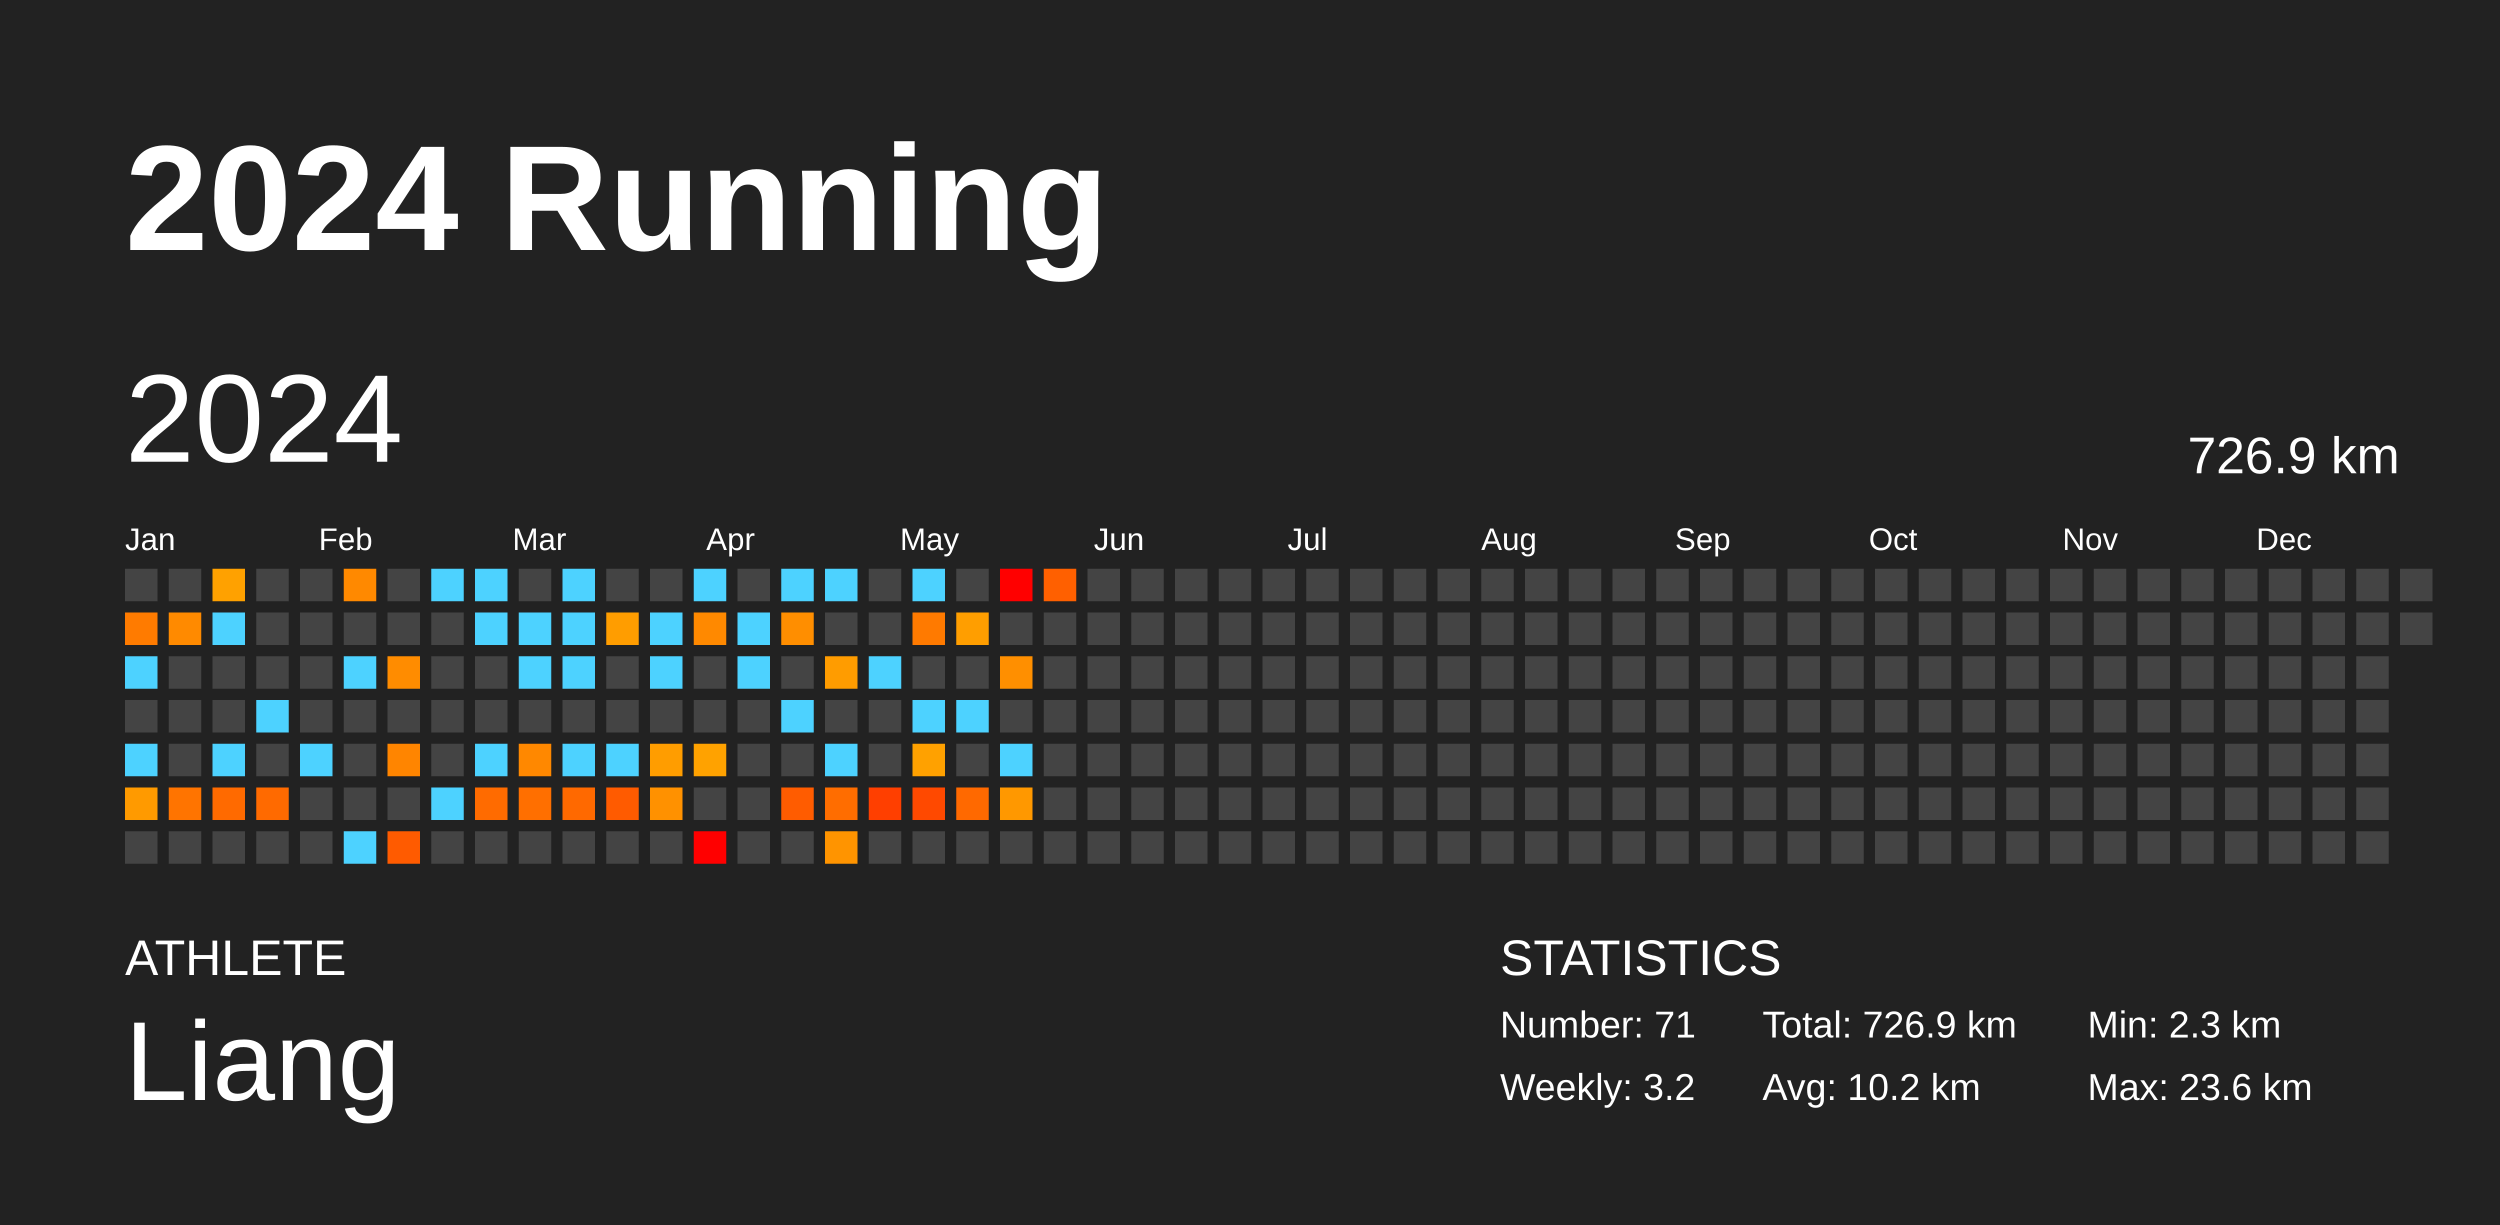
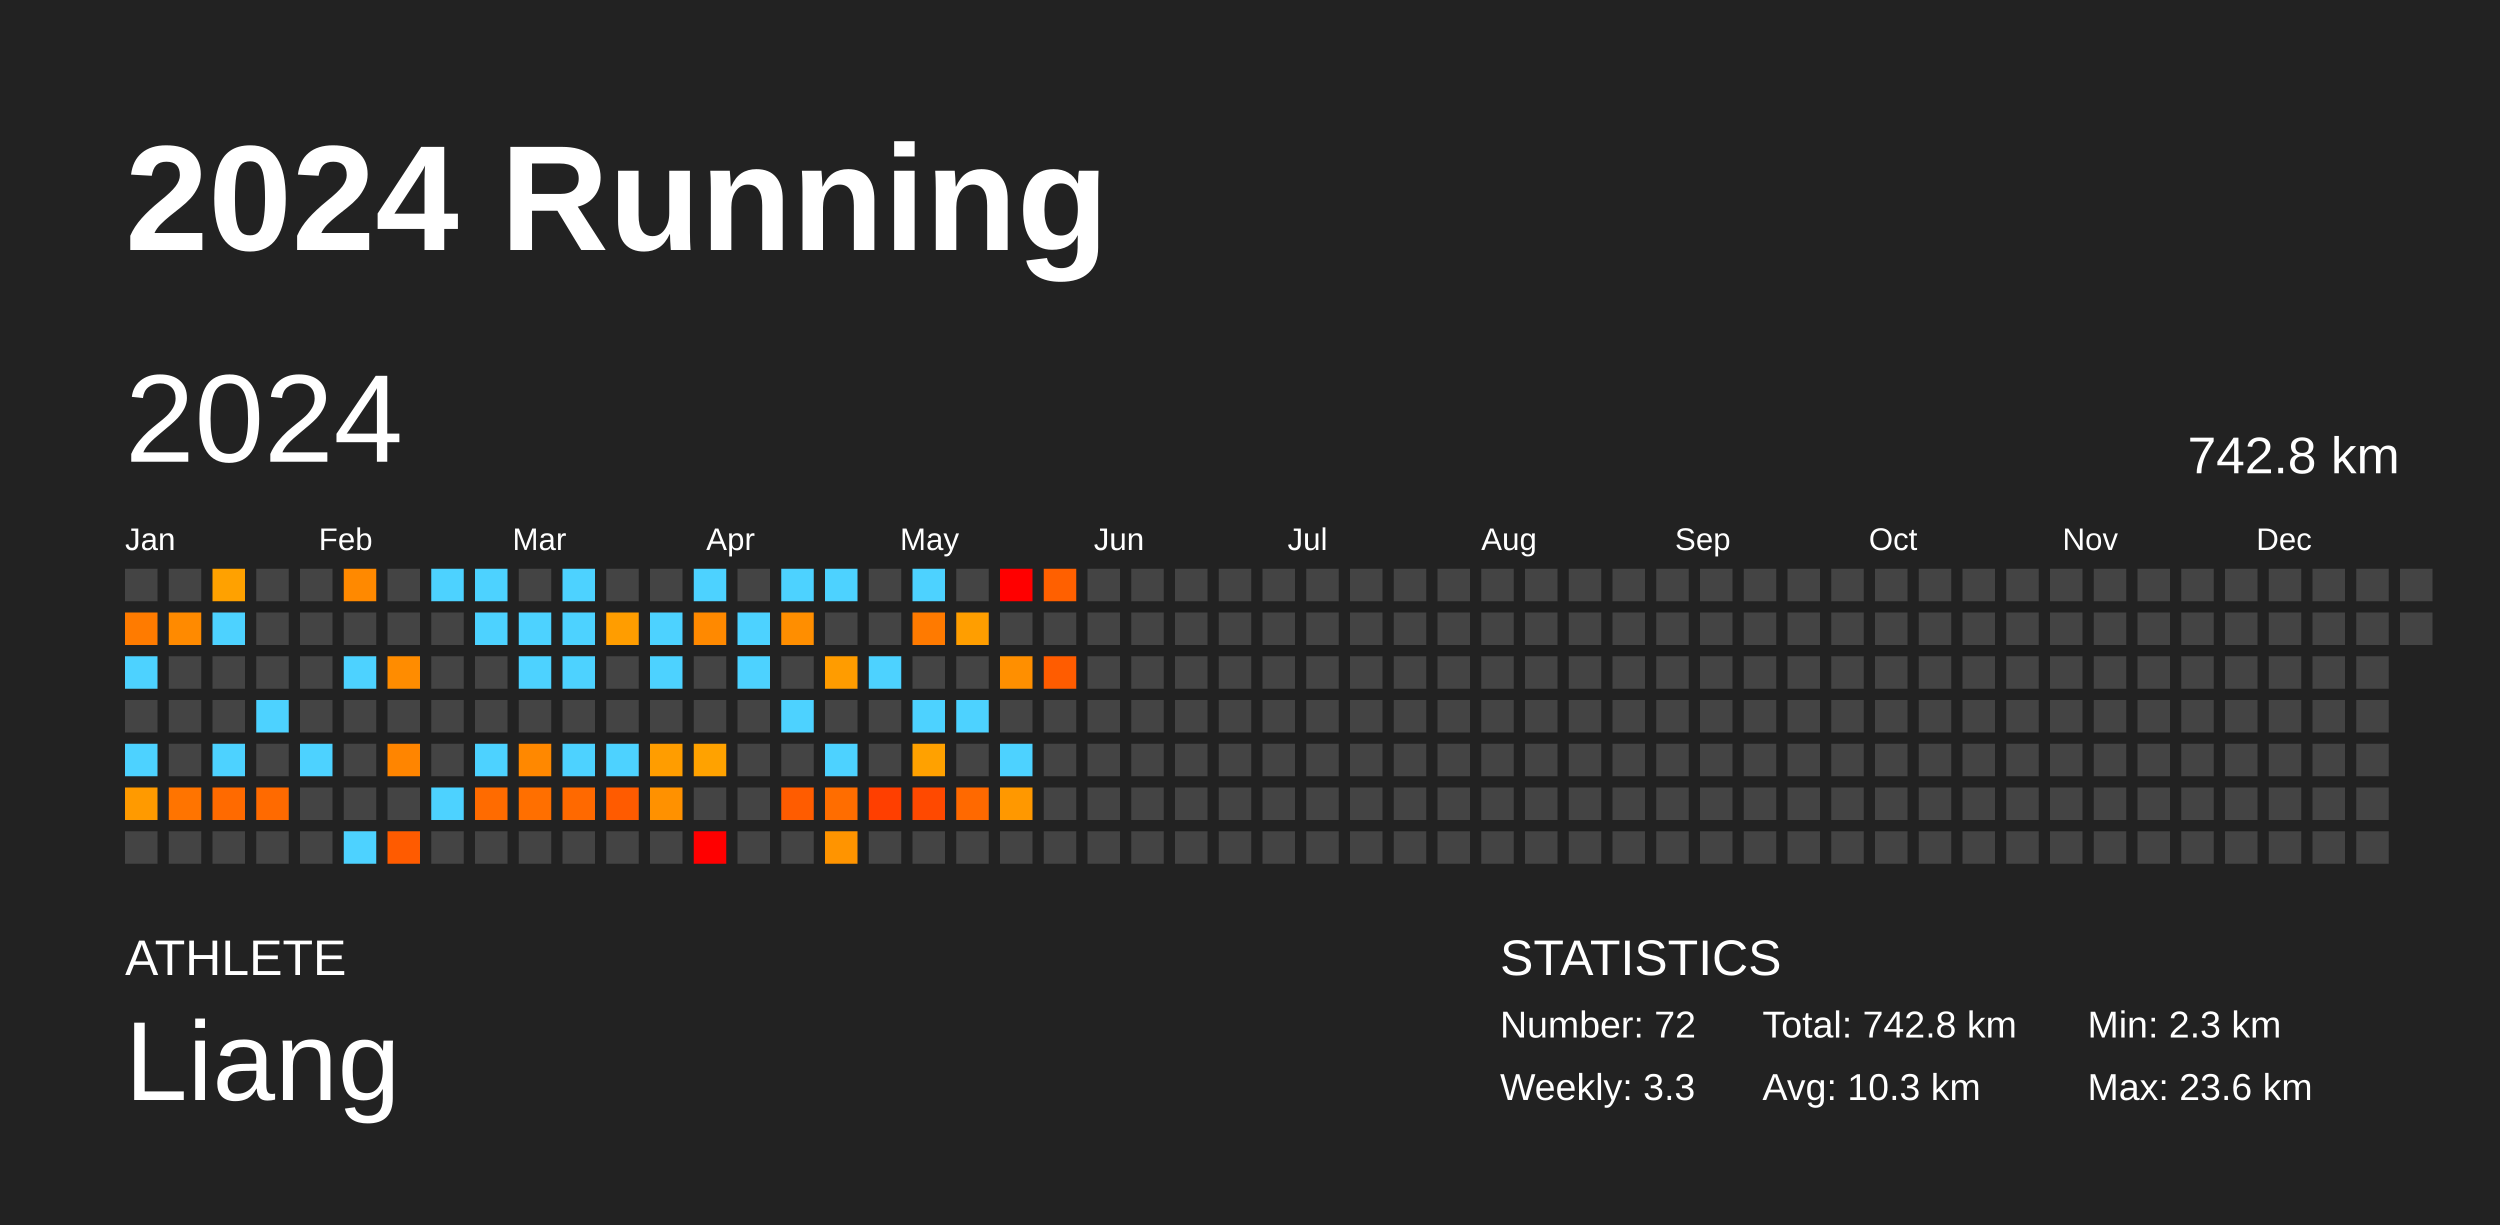
<svg xmlns="http://www.w3.org/2000/svg" baseProfile="full" height="98mm" version="1.1" viewBox="0,0,200,98" width="200mm">
  <defs />
  <rect fill="#222222" height="98" width="200" x="0" y="0" />
  <text fill="#FFFFFF" style="font-size:12px; font-family:Arial; font-weight:bold;" x="10" y="20">2024 Running</text>
  <text fill="#FFFFFF" style="font-size:4px; font-family:Arial" x="10" y="78">ATHLETE</text>
  <text fill="#FFFFFF" style="font-size:9px; font-family:Arial" x="10" y="88">Liang</text>
  <text fill="#FFFFFF" style="font-size:4px; font-family:Arial" x="120" y="78">STATISTICS</text>
-   <text fill="#FFFFFF" style="font-size:3px; font-family:Arial" x="120" y="83">Number: 71</text>
-   <text fill="#FFFFFF" style="font-size:3px; font-family:Arial" x="120" y="88">Weekly: 3.2</text>
-   <text fill="#FFFFFF" style="font-size:3px; font-family:Arial" x="141" y="83">Total: 726.9 km</text>
-   <text fill="#FFFFFF" style="font-size:3px; font-family:Arial" x="141" y="88">Avg: 10.2 km</text>
+   <text fill="#FFFFFF" style="font-size:3px; font-family:Arial" x="120" y="83">Number: 72</text>
+   <text fill="#FFFFFF" style="font-size:3px; font-family:Arial" x="120" y="88">Weekly: 3.3</text>
+   <text fill="#FFFFFF" style="font-size:3px; font-family:Arial" x="141" y="83">Total: 742.8 km</text>
+   <text fill="#FFFFFF" style="font-size:3px; font-family:Arial" x="141" y="88">Avg: 10.3 km</text>
  <text fill="#FFFFFF" style="font-size:3px; font-family:Arial" x="167" y="83">Min: 2.3 km</text>
  <text fill="#FFFFFF" style="font-size:3px; font-family:Arial" x="167" y="88">Max: 23.6 km</text>
  <text dominant-baseline="hanging" fill="#FFFFFF" style="font-size:10.0px; font-family:Arial;" x="10" y="30">2024</text>
-   <text dominant-baseline="hanging" fill="#FFFFFF" style="font-size:4.125px; font-family:Arial;" x="175" y="35">726.9 km</text>
+   <text dominant-baseline="hanging" fill="#FFFFFF" style="font-size:4.125px; font-family:Arial;" x="175" y="35">742.8 km</text>
  <text fill="#FFFFFF" style="font-size:2.5px; font-family:Arial" x="10.0" y="44">Jan</text>
  <text fill="#FFFFFF" style="font-size:2.5px; font-family:Arial" x="25.5" y="44">Feb</text>
  <text fill="#FFFFFF" style="font-size:2.5px; font-family:Arial" x="41.0" y="44">Mar</text>
  <text fill="#FFFFFF" style="font-size:2.5px; font-family:Arial" x="56.5" y="44">Apr</text>
  <text fill="#FFFFFF" style="font-size:2.5px; font-family:Arial" x="72.0" y="44">May</text>
  <text fill="#FFFFFF" style="font-size:2.5px; font-family:Arial" x="87.5" y="44">Jun</text>
  <text fill="#FFFFFF" style="font-size:2.5px; font-family:Arial" x="103.0" y="44">Jul</text>
  <text fill="#FFFFFF" style="font-size:2.5px; font-family:Arial" x="118.5" y="44">Aug</text>
  <text fill="#FFFFFF" style="font-size:2.5px; font-family:Arial" x="134.0" y="44">Sep</text>
  <text fill="#FFFFFF" style="font-size:2.5px; font-family:Arial" x="149.5" y="44">Oct</text>
  <text fill="#FFFFFF" style="font-size:2.5px; font-family:Arial" x="165.0" y="44">Nov</text>
  <text fill="#FFFFFF" style="font-size:2.5px; font-family:Arial" x="180.5" y="44">Dec</text>
  <rect fill="#444444" height="2.6" width="2.6" x="10.0" y="45.5" />
  <rect fill="#ff7b00" height="2.6" width="2.6" x="10.0" y="49.0" />
  <rect fill="#4dd2ff" height="2.6" width="2.6" x="10.0" y="52.5" />
  <rect fill="#444444" height="2.6" width="2.6" x="10.0" y="56.0" />
  <rect fill="#4dd2ff" height="2.6" width="2.6" x="10.0" y="59.5" />
  <rect fill="#ff9a00" height="2.6" width="2.6" x="10.0" y="63.0" />
  <rect fill="#444444" height="2.6" width="2.6" x="10.0" y="66.5" />
  <rect fill="#444444" height="2.6" width="2.6" x="13.5" y="45.5" />
  <rect fill="#ff8a00" height="2.6" width="2.6" x="13.5" y="49.0" />
  <rect fill="#444444" height="2.6" width="2.6" x="13.5" y="52.5" />
  <rect fill="#444444" height="2.6" width="2.6" x="13.5" y="56.0" />
  <rect fill="#444444" height="2.6" width="2.6" x="13.5" y="59.5" />
  <rect fill="#ff7400" height="2.6" width="2.6" x="13.5" y="63.0" />
  <rect fill="#444444" height="2.6" width="2.6" x="13.5" y="66.5" />
  <rect fill="#ffa100" height="2.6" width="2.6" x="17.0" y="45.5" />
  <rect fill="#4dd2ff" height="2.6" width="2.6" x="17.0" y="49.0" />
  <rect fill="#444444" height="2.6" width="2.6" x="17.0" y="52.5" />
  <rect fill="#444444" height="2.6" width="2.6" x="17.0" y="56.0" />
  <rect fill="#4dd2ff" height="2.6" width="2.6" x="17.0" y="59.5" />
  <rect fill="#ff6a00" height="2.6" width="2.6" x="17.0" y="63.0" />
  <rect fill="#444444" height="2.6" width="2.6" x="17.0" y="66.5" />
  <rect fill="#444444" height="2.6" width="2.6" x="20.5" y="45.5" />
  <rect fill="#444444" height="2.6" width="2.6" x="20.5" y="49.0" />
  <rect fill="#444444" height="2.6" width="2.6" x="20.5" y="52.5" />
  <rect fill="#4dd2ff" height="2.6" width="2.6" x="20.5" y="56.0" />
  <rect fill="#444444" height="2.6" width="2.6" x="20.5" y="59.5" />
  <rect fill="#ff6a00" height="2.6" width="2.6" x="20.5" y="63.0" />
  <rect fill="#444444" height="2.6" width="2.6" x="20.5" y="66.5" />
  <rect fill="#444444" height="2.6" width="2.6" x="24.0" y="45.5" />
  <rect fill="#444444" height="2.6" width="2.6" x="24.0" y="49.0" />
  <rect fill="#444444" height="2.6" width="2.6" x="24.0" y="52.5" />
  <rect fill="#444444" height="2.6" width="2.6" x="24.0" y="56.0" />
  <rect fill="#4dd2ff" height="2.6" width="2.6" x="24.0" y="59.5" />
  <rect fill="#444444" height="2.6" width="2.6" x="24.0" y="63.0" />
  <rect fill="#444444" height="2.6" width="2.6" x="24.0" y="66.5" />
  <rect fill="#ff8900" height="2.6" width="2.6" x="27.5" y="45.5" />
  <rect fill="#444444" height="2.6" width="2.6" x="27.5" y="49.0" />
  <rect fill="#4dd2ff" height="2.6" width="2.6" x="27.5" y="52.5" />
  <rect fill="#444444" height="2.6" width="2.6" x="27.5" y="56.0" />
  <rect fill="#444444" height="2.6" width="2.6" x="27.5" y="59.5" />
  <rect fill="#444444" height="2.6" width="2.6" x="27.5" y="63.0" />
  <rect fill="#4dd2ff" height="2.6" width="2.6" x="27.5" y="66.5" />
  <rect fill="#444444" height="2.6" width="2.6" x="31.0" y="45.5" />
  <rect fill="#444444" height="2.6" width="2.6" x="31.0" y="49.0" />
  <rect fill="#ff8c00" height="2.6" width="2.6" x="31.0" y="52.5" />
  <rect fill="#444444" height="2.6" width="2.6" x="31.0" y="56.0" />
  <rect fill="#ff8500" height="2.6" width="2.6" x="31.0" y="59.5" />
  <rect fill="#444444" height="2.6" width="2.6" x="31.0" y="63.0" />
  <rect fill="#ff5b00" height="2.6" width="2.6" x="31.0" y="66.5" />
  <rect fill="#4dd2ff" height="2.6" width="2.6" x="34.5" y="45.5" />
  <rect fill="#444444" height="2.6" width="2.6" x="34.5" y="49.0" />
  <rect fill="#444444" height="2.6" width="2.6" x="34.5" y="52.5" />
  <rect fill="#444444" height="2.6" width="2.6" x="34.5" y="56.0" />
  <rect fill="#444444" height="2.6" width="2.6" x="34.5" y="59.5" />
  <rect fill="#4dd2ff" height="2.6" width="2.6" x="34.5" y="63.0" />
  <rect fill="#444444" height="2.6" width="2.6" x="34.5" y="66.5" />
  <rect fill="#4dd2ff" height="2.6" width="2.6" x="38.0" y="45.5" />
  <rect fill="#4dd2ff" height="2.6" width="2.6" x="38.0" y="49.0" />
  <rect fill="#444444" height="2.6" width="2.6" x="38.0" y="52.5" />
  <rect fill="#444444" height="2.6" width="2.6" x="38.0" y="56.0" />
  <rect fill="#4dd2ff" height="2.6" width="2.6" x="38.0" y="59.5" />
  <rect fill="#ff6b00" height="2.6" width="2.6" x="38.0" y="63.0" />
  <rect fill="#444444" height="2.6" width="2.6" x="38.0" y="66.5" />
  <rect fill="#444444" height="2.6" width="2.6" x="41.5" y="45.5" />
  <rect fill="#4dd2ff" height="2.6" width="2.6" x="41.5" y="49.0" />
  <rect fill="#4dd2ff" height="2.6" width="2.6" x="41.5" y="52.5" />
  <rect fill="#444444" height="2.6" width="2.6" x="41.5" y="56.0" />
  <rect fill="#ff8800" height="2.6" width="2.6" x="41.5" y="59.5" />
  <rect fill="#ff6f00" height="2.6" width="2.6" x="41.5" y="63.0" />
  <rect fill="#444444" height="2.6" width="2.6" x="41.5" y="66.5" />
  <rect fill="#4dd2ff" height="2.6" width="2.6" x="45.0" y="45.5" />
  <rect fill="#4dd2ff" height="2.6" width="2.6" x="45.0" y="49.0" />
  <rect fill="#4dd2ff" height="2.6" width="2.6" x="45.0" y="52.5" />
  <rect fill="#444444" height="2.6" width="2.6" x="45.0" y="56.0" />
  <rect fill="#4dd2ff" height="2.6" width="2.6" x="45.0" y="59.5" />
  <rect fill="#ff6900" height="2.6" width="2.6" x="45.0" y="63.0" />
  <rect fill="#444444" height="2.6" width="2.6" x="45.0" y="66.5" />
  <rect fill="#444444" height="2.6" width="2.6" x="48.5" y="45.5" />
  <rect fill="#ff9d00" height="2.6" width="2.6" x="48.5" y="49.0" />
  <rect fill="#444444" height="2.6" width="2.6" x="48.5" y="52.5" />
  <rect fill="#444444" height="2.6" width="2.6" x="48.5" y="56.0" />
  <rect fill="#4dd2ff" height="2.6" width="2.6" x="48.5" y="59.5" />
  <rect fill="#ff5b00" height="2.6" width="2.6" x="48.5" y="63.0" />
  <rect fill="#444444" height="2.6" width="2.6" x="48.5" y="66.5" />
  <rect fill="#444444" height="2.6" width="2.6" x="52.0" y="45.5" />
  <rect fill="#4dd2ff" height="2.6" width="2.6" x="52.0" y="49.0" />
  <rect fill="#4dd2ff" height="2.6" width="2.6" x="52.0" y="52.5" />
  <rect fill="#444444" height="2.6" width="2.6" x="52.0" y="56.0" />
  <rect fill="#ff9d00" height="2.6" width="2.6" x="52.0" y="59.5" />
  <rect fill="#ff9100" height="2.6" width="2.6" x="52.0" y="63.0" />
  <rect fill="#444444" height="2.6" width="2.6" x="52.0" y="66.5" />
  <rect fill="#4dd2ff" height="2.6" width="2.6" x="55.5" y="45.5" />
  <rect fill="#ff8900" height="2.6" width="2.6" x="55.5" y="49.0" />
  <rect fill="#444444" height="2.6" width="2.6" x="55.5" y="52.5" />
  <rect fill="#444444" height="2.6" width="2.6" x="55.5" y="56.0" />
  <rect fill="#ffa200" height="2.6" width="2.6" x="55.5" y="59.5" />
  <rect fill="#444444" height="2.6" width="2.6" x="55.5" y="63.0" />
  <rect fill="red" height="2.6" width="2.6" x="55.5" y="66.5" />
  <rect fill="#444444" height="2.6" width="2.6" x="59.0" y="45.5" />
  <rect fill="#4dd2ff" height="2.6" width="2.6" x="59.0" y="49.0" />
  <rect fill="#4dd2ff" height="2.6" width="2.6" x="59.0" y="52.5" />
  <rect fill="#444444" height="2.6" width="2.6" x="59.0" y="56.0" />
  <rect fill="#444444" height="2.6" width="2.6" x="59.0" y="59.5" />
  <rect fill="#444444" height="2.6" width="2.6" x="59.0" y="63.0" />
  <rect fill="#444444" height="2.6" width="2.6" x="59.0" y="66.5" />
  <rect fill="#4dd2ff" height="2.6" width="2.6" x="62.5" y="45.5" />
  <rect fill="#ff8e00" height="2.6" width="2.6" x="62.5" y="49.0" />
  <rect fill="#444444" height="2.6" width="2.6" x="62.5" y="52.5" />
  <rect fill="#4dd2ff" height="2.6" width="2.6" x="62.5" y="56.0" />
  <rect fill="#444444" height="2.6" width="2.6" x="62.5" y="59.5" />
  <rect fill="#ff5c00" height="2.6" width="2.6" x="62.5" y="63.0" />
  <rect fill="#444444" height="2.6" width="2.6" x="62.5" y="66.5" />
  <rect fill="#4dd2ff" height="2.6" width="2.6" x="66.0" y="45.5" />
  <rect fill="#444444" height="2.6" width="2.6" x="66.0" y="49.0" />
  <rect fill="#ff9c00" height="2.6" width="2.6" x="66.0" y="52.5" />
  <rect fill="#444444" height="2.6" width="2.6" x="66.0" y="56.0" />
  <rect fill="#4dd2ff" height="2.6" width="2.6" x="66.0" y="59.5" />
  <rect fill="#ff6d00" height="2.6" width="2.6" x="66.0" y="63.0" />
  <rect fill="#ff9400" height="2.6" width="2.6" x="66.0" y="66.5" />
  <rect fill="#444444" height="2.6" width="2.6" x="69.5" y="45.5" />
  <rect fill="#444444" height="2.6" width="2.6" x="69.5" y="49.0" />
  <rect fill="#4dd2ff" height="2.6" width="2.6" x="69.5" y="52.5" />
  <rect fill="#444444" height="2.6" width="2.6" x="69.5" y="56.0" />
  <rect fill="#444444" height="2.6" width="2.6" x="69.5" y="59.5" />
  <rect fill="#ff3f00" height="2.6" width="2.6" x="69.5" y="63.0" />
  <rect fill="#444444" height="2.6" width="2.6" x="69.5" y="66.5" />
  <rect fill="#4dd2ff" height="2.6" width="2.6" x="73.0" y="45.5" />
  <rect fill="#ff7a00" height="2.6" width="2.6" x="73.0" y="49.0" />
  <rect fill="#444444" height="2.6" width="2.6" x="73.0" y="52.5" />
  <rect fill="#4dd2ff" height="2.6" width="2.6" x="73.0" y="56.0" />
  <rect fill="#ffa100" height="2.6" width="2.6" x="73.0" y="59.5" />
  <rect fill="#ff4900" height="2.6" width="2.6" x="73.0" y="63.0" />
  <rect fill="#444444" height="2.6" width="2.6" x="73.0" y="66.5" />
  <rect fill="#444444" height="2.6" width="2.6" x="76.5" y="45.5" />
  <rect fill="#ff9e00" height="2.6" width="2.6" x="76.5" y="49.0" />
  <rect fill="#444444" height="2.6" width="2.6" x="76.5" y="52.5" />
  <rect fill="#4dd2ff" height="2.6" width="2.6" x="76.5" y="56.0" />
  <rect fill="#444444" height="2.6" width="2.6" x="76.5" y="59.5" />
  <rect fill="#ff6900" height="2.6" width="2.6" x="76.5" y="63.0" />
  <rect fill="#444444" height="2.6" width="2.6" x="76.5" y="66.5" />
  <rect fill="red" height="2.6" width="2.6" x="80.0" y="45.5" />
  <rect fill="#444444" height="2.6" width="2.6" x="80.0" y="49.0" />
  <rect fill="#ff8f00" height="2.6" width="2.6" x="80.0" y="52.5" />
  <rect fill="#444444" height="2.6" width="2.6" x="80.0" y="56.0" />
  <rect fill="#4dd2ff" height="2.6" width="2.6" x="80.0" y="59.5" />
  <rect fill="#ff9800" height="2.6" width="2.6" x="80.0" y="63.0" />
  <rect fill="#444444" height="2.6" width="2.6" x="80.0" y="66.5" />
  <rect fill="#ff6000" height="2.6" width="2.6" x="83.5" y="45.5" />
  <rect fill="#444444" height="2.6" width="2.6" x="83.5" y="49.0" />
-   <rect fill="#444444" height="2.6" width="2.6" x="83.5" y="52.5" />
+   <rect fill="#ff5c00" height="2.6" width="2.6" x="83.5" y="52.5" />
  <rect fill="#444444" height="2.6" width="2.6" x="83.5" y="56.0" />
  <rect fill="#444444" height="2.6" width="2.6" x="83.5" y="59.5" />
  <rect fill="#444444" height="2.6" width="2.6" x="83.5" y="63.0" />
  <rect fill="#444444" height="2.6" width="2.6" x="83.5" y="66.5" />
  <rect fill="#444444" height="2.6" width="2.6" x="87.0" y="45.5" />
  <rect fill="#444444" height="2.6" width="2.6" x="87.0" y="49.0" />
  <rect fill="#444444" height="2.6" width="2.6" x="87.0" y="52.5" />
  <rect fill="#444444" height="2.6" width="2.6" x="87.0" y="56.0" />
  <rect fill="#444444" height="2.6" width="2.6" x="87.0" y="59.5" />
  <rect fill="#444444" height="2.6" width="2.6" x="87.0" y="63.0" />
  <rect fill="#444444" height="2.6" width="2.6" x="87.0" y="66.5" />
  <rect fill="#444444" height="2.6" width="2.6" x="90.5" y="45.5" />
  <rect fill="#444444" height="2.6" width="2.6" x="90.5" y="49.0" />
  <rect fill="#444444" height="2.6" width="2.6" x="90.5" y="52.5" />
  <rect fill="#444444" height="2.6" width="2.6" x="90.5" y="56.0" />
  <rect fill="#444444" height="2.6" width="2.6" x="90.5" y="59.5" />
  <rect fill="#444444" height="2.6" width="2.6" x="90.5" y="63.0" />
  <rect fill="#444444" height="2.6" width="2.6" x="90.5" y="66.5" />
  <rect fill="#444444" height="2.6" width="2.6" x="94.0" y="45.5" />
  <rect fill="#444444" height="2.6" width="2.6" x="94.0" y="49.0" />
  <rect fill="#444444" height="2.6" width="2.6" x="94.0" y="52.5" />
  <rect fill="#444444" height="2.6" width="2.6" x="94.0" y="56.0" />
  <rect fill="#444444" height="2.6" width="2.6" x="94.0" y="59.5" />
  <rect fill="#444444" height="2.6" width="2.6" x="94.0" y="63.0" />
  <rect fill="#444444" height="2.6" width="2.6" x="94.0" y="66.5" />
  <rect fill="#444444" height="2.6" width="2.6" x="97.5" y="45.5" />
  <rect fill="#444444" height="2.6" width="2.6" x="97.5" y="49.0" />
  <rect fill="#444444" height="2.6" width="2.6" x="97.5" y="52.5" />
  <rect fill="#444444" height="2.6" width="2.6" x="97.5" y="56.0" />
  <rect fill="#444444" height="2.6" width="2.6" x="97.5" y="59.5" />
  <rect fill="#444444" height="2.6" width="2.6" x="97.5" y="63.0" />
  <rect fill="#444444" height="2.6" width="2.6" x="97.5" y="66.5" />
  <rect fill="#444444" height="2.6" width="2.6" x="101.0" y="45.5" />
  <rect fill="#444444" height="2.6" width="2.6" x="101.0" y="49.0" />
  <rect fill="#444444" height="2.6" width="2.6" x="101.0" y="52.5" />
  <rect fill="#444444" height="2.6" width="2.6" x="101.0" y="56.0" />
  <rect fill="#444444" height="2.6" width="2.6" x="101.0" y="59.5" />
  <rect fill="#444444" height="2.6" width="2.6" x="101.0" y="63.0" />
  <rect fill="#444444" height="2.6" width="2.6" x="101.0" y="66.5" />
  <rect fill="#444444" height="2.6" width="2.6" x="104.5" y="45.5" />
  <rect fill="#444444" height="2.6" width="2.6" x="104.5" y="49.0" />
  <rect fill="#444444" height="2.6" width="2.6" x="104.5" y="52.5" />
  <rect fill="#444444" height="2.6" width="2.6" x="104.5" y="56.0" />
  <rect fill="#444444" height="2.6" width="2.6" x="104.5" y="59.5" />
  <rect fill="#444444" height="2.6" width="2.6" x="104.5" y="63.0" />
  <rect fill="#444444" height="2.6" width="2.6" x="104.5" y="66.5" />
  <rect fill="#444444" height="2.6" width="2.6" x="108.0" y="45.5" />
  <rect fill="#444444" height="2.6" width="2.6" x="108.0" y="49.0" />
  <rect fill="#444444" height="2.6" width="2.6" x="108.0" y="52.5" />
  <rect fill="#444444" height="2.6" width="2.6" x="108.0" y="56.0" />
  <rect fill="#444444" height="2.6" width="2.6" x="108.0" y="59.5" />
  <rect fill="#444444" height="2.6" width="2.6" x="108.0" y="63.0" />
  <rect fill="#444444" height="2.6" width="2.6" x="108.0" y="66.5" />
  <rect fill="#444444" height="2.6" width="2.6" x="111.5" y="45.5" />
  <rect fill="#444444" height="2.6" width="2.6" x="111.5" y="49.0" />
  <rect fill="#444444" height="2.6" width="2.6" x="111.5" y="52.5" />
  <rect fill="#444444" height="2.6" width="2.6" x="111.5" y="56.0" />
  <rect fill="#444444" height="2.6" width="2.6" x="111.5" y="59.5" />
  <rect fill="#444444" height="2.6" width="2.6" x="111.5" y="63.0" />
  <rect fill="#444444" height="2.6" width="2.6" x="111.5" y="66.5" />
  <rect fill="#444444" height="2.6" width="2.6" x="115.0" y="45.5" />
  <rect fill="#444444" height="2.6" width="2.6" x="115.0" y="49.0" />
  <rect fill="#444444" height="2.6" width="2.6" x="115.0" y="52.5" />
  <rect fill="#444444" height="2.6" width="2.6" x="115.0" y="56.0" />
  <rect fill="#444444" height="2.6" width="2.6" x="115.0" y="59.5" />
  <rect fill="#444444" height="2.6" width="2.6" x="115.0" y="63.0" />
  <rect fill="#444444" height="2.6" width="2.6" x="115.0" y="66.5" />
  <rect fill="#444444" height="2.6" width="2.6" x="118.5" y="45.5" />
  <rect fill="#444444" height="2.6" width="2.6" x="118.5" y="49.0" />
  <rect fill="#444444" height="2.6" width="2.6" x="118.5" y="52.5" />
  <rect fill="#444444" height="2.6" width="2.6" x="118.5" y="56.0" />
  <rect fill="#444444" height="2.6" width="2.6" x="118.5" y="59.5" />
  <rect fill="#444444" height="2.6" width="2.6" x="118.5" y="63.0" />
  <rect fill="#444444" height="2.6" width="2.6" x="118.5" y="66.5" />
  <rect fill="#444444" height="2.6" width="2.6" x="122.0" y="45.5" />
  <rect fill="#444444" height="2.6" width="2.6" x="122.0" y="49.0" />
  <rect fill="#444444" height="2.6" width="2.6" x="122.0" y="52.5" />
  <rect fill="#444444" height="2.6" width="2.6" x="122.0" y="56.0" />
  <rect fill="#444444" height="2.6" width="2.6" x="122.0" y="59.5" />
  <rect fill="#444444" height="2.6" width="2.6" x="122.0" y="63.0" />
  <rect fill="#444444" height="2.6" width="2.6" x="122.0" y="66.5" />
  <rect fill="#444444" height="2.6" width="2.6" x="125.5" y="45.5" />
  <rect fill="#444444" height="2.6" width="2.6" x="125.5" y="49.0" />
  <rect fill="#444444" height="2.6" width="2.6" x="125.5" y="52.5" />
  <rect fill="#444444" height="2.6" width="2.6" x="125.5" y="56.0" />
  <rect fill="#444444" height="2.6" width="2.6" x="125.5" y="59.5" />
  <rect fill="#444444" height="2.6" width="2.6" x="125.5" y="63.0" />
  <rect fill="#444444" height="2.6" width="2.6" x="125.5" y="66.5" />
  <rect fill="#444444" height="2.6" width="2.6" x="129.0" y="45.5" />
  <rect fill="#444444" height="2.6" width="2.6" x="129.0" y="49.0" />
  <rect fill="#444444" height="2.6" width="2.6" x="129.0" y="52.5" />
  <rect fill="#444444" height="2.6" width="2.6" x="129.0" y="56.0" />
  <rect fill="#444444" height="2.6" width="2.6" x="129.0" y="59.5" />
  <rect fill="#444444" height="2.6" width="2.6" x="129.0" y="63.0" />
  <rect fill="#444444" height="2.6" width="2.6" x="129.0" y="66.5" />
  <rect fill="#444444" height="2.6" width="2.6" x="132.5" y="45.5" />
  <rect fill="#444444" height="2.6" width="2.6" x="132.5" y="49.0" />
  <rect fill="#444444" height="2.6" width="2.6" x="132.5" y="52.5" />
  <rect fill="#444444" height="2.6" width="2.6" x="132.5" y="56.0" />
  <rect fill="#444444" height="2.6" width="2.6" x="132.5" y="59.5" />
  <rect fill="#444444" height="2.6" width="2.6" x="132.5" y="63.0" />
  <rect fill="#444444" height="2.6" width="2.6" x="132.5" y="66.5" />
  <rect fill="#444444" height="2.6" width="2.6" x="136.0" y="45.5" />
  <rect fill="#444444" height="2.6" width="2.6" x="136.0" y="49.0" />
  <rect fill="#444444" height="2.6" width="2.6" x="136.0" y="52.5" />
  <rect fill="#444444" height="2.6" width="2.6" x="136.0" y="56.0" />
  <rect fill="#444444" height="2.6" width="2.6" x="136.0" y="59.5" />
  <rect fill="#444444" height="2.6" width="2.6" x="136.0" y="63.0" />
  <rect fill="#444444" height="2.6" width="2.6" x="136.0" y="66.5" />
  <rect fill="#444444" height="2.6" width="2.6" x="139.5" y="45.5" />
  <rect fill="#444444" height="2.6" width="2.6" x="139.5" y="49.0" />
  <rect fill="#444444" height="2.6" width="2.6" x="139.5" y="52.5" />
  <rect fill="#444444" height="2.6" width="2.6" x="139.5" y="56.0" />
  <rect fill="#444444" height="2.6" width="2.6" x="139.5" y="59.5" />
  <rect fill="#444444" height="2.6" width="2.6" x="139.5" y="63.0" />
  <rect fill="#444444" height="2.6" width="2.6" x="139.5" y="66.5" />
  <rect fill="#444444" height="2.6" width="2.6" x="143.0" y="45.5" />
  <rect fill="#444444" height="2.6" width="2.6" x="143.0" y="49.0" />
  <rect fill="#444444" height="2.6" width="2.6" x="143.0" y="52.5" />
  <rect fill="#444444" height="2.6" width="2.6" x="143.0" y="56.0" />
  <rect fill="#444444" height="2.6" width="2.6" x="143.0" y="59.5" />
  <rect fill="#444444" height="2.6" width="2.6" x="143.0" y="63.0" />
  <rect fill="#444444" height="2.6" width="2.6" x="143.0" y="66.5" />
  <rect fill="#444444" height="2.6" width="2.6" x="146.5" y="45.5" />
  <rect fill="#444444" height="2.6" width="2.6" x="146.5" y="49.0" />
  <rect fill="#444444" height="2.6" width="2.6" x="146.5" y="52.5" />
  <rect fill="#444444" height="2.6" width="2.6" x="146.5" y="56.0" />
  <rect fill="#444444" height="2.6" width="2.6" x="146.5" y="59.5" />
  <rect fill="#444444" height="2.6" width="2.6" x="146.5" y="63.0" />
  <rect fill="#444444" height="2.6" width="2.6" x="146.5" y="66.5" />
  <rect fill="#444444" height="2.6" width="2.6" x="150.0" y="45.5" />
  <rect fill="#444444" height="2.6" width="2.6" x="150.0" y="49.0" />
  <rect fill="#444444" height="2.6" width="2.6" x="150.0" y="52.5" />
  <rect fill="#444444" height="2.6" width="2.6" x="150.0" y="56.0" />
  <rect fill="#444444" height="2.6" width="2.6" x="150.0" y="59.5" />
  <rect fill="#444444" height="2.6" width="2.6" x="150.0" y="63.0" />
  <rect fill="#444444" height="2.6" width="2.6" x="150.0" y="66.5" />
  <rect fill="#444444" height="2.6" width="2.6" x="153.5" y="45.5" />
  <rect fill="#444444" height="2.6" width="2.6" x="153.5" y="49.0" />
  <rect fill="#444444" height="2.6" width="2.6" x="153.5" y="52.5" />
  <rect fill="#444444" height="2.6" width="2.6" x="153.5" y="56.0" />
  <rect fill="#444444" height="2.6" width="2.6" x="153.5" y="59.5" />
  <rect fill="#444444" height="2.6" width="2.6" x="153.5" y="63.0" />
  <rect fill="#444444" height="2.6" width="2.6" x="153.5" y="66.5" />
  <rect fill="#444444" height="2.6" width="2.6" x="157.0" y="45.5" />
  <rect fill="#444444" height="2.6" width="2.6" x="157.0" y="49.0" />
  <rect fill="#444444" height="2.6" width="2.6" x="157.0" y="52.5" />
  <rect fill="#444444" height="2.6" width="2.6" x="157.0" y="56.0" />
  <rect fill="#444444" height="2.6" width="2.6" x="157.0" y="59.5" />
  <rect fill="#444444" height="2.6" width="2.6" x="157.0" y="63.0" />
  <rect fill="#444444" height="2.6" width="2.6" x="157.0" y="66.5" />
  <rect fill="#444444" height="2.6" width="2.6" x="160.5" y="45.5" />
  <rect fill="#444444" height="2.6" width="2.6" x="160.5" y="49.0" />
  <rect fill="#444444" height="2.6" width="2.6" x="160.5" y="52.5" />
  <rect fill="#444444" height="2.6" width="2.6" x="160.5" y="56.0" />
  <rect fill="#444444" height="2.6" width="2.6" x="160.5" y="59.5" />
  <rect fill="#444444" height="2.6" width="2.6" x="160.5" y="63.0" />
  <rect fill="#444444" height="2.6" width="2.6" x="160.5" y="66.5" />
  <rect fill="#444444" height="2.6" width="2.6" x="164.0" y="45.5" />
  <rect fill="#444444" height="2.6" width="2.6" x="164.0" y="49.0" />
  <rect fill="#444444" height="2.6" width="2.6" x="164.0" y="52.5" />
  <rect fill="#444444" height="2.6" width="2.6" x="164.0" y="56.0" />
  <rect fill="#444444" height="2.6" width="2.6" x="164.0" y="59.5" />
  <rect fill="#444444" height="2.6" width="2.6" x="164.0" y="63.0" />
  <rect fill="#444444" height="2.6" width="2.6" x="164.0" y="66.5" />
  <rect fill="#444444" height="2.6" width="2.6" x="167.5" y="45.5" />
  <rect fill="#444444" height="2.6" width="2.6" x="167.5" y="49.0" />
  <rect fill="#444444" height="2.6" width="2.6" x="167.5" y="52.5" />
  <rect fill="#444444" height="2.6" width="2.6" x="167.5" y="56.0" />
  <rect fill="#444444" height="2.6" width="2.6" x="167.5" y="59.5" />
  <rect fill="#444444" height="2.6" width="2.6" x="167.5" y="63.0" />
  <rect fill="#444444" height="2.6" width="2.6" x="167.5" y="66.5" />
  <rect fill="#444444" height="2.6" width="2.6" x="171.0" y="45.5" />
  <rect fill="#444444" height="2.6" width="2.6" x="171.0" y="49.0" />
  <rect fill="#444444" height="2.6" width="2.6" x="171.0" y="52.5" />
  <rect fill="#444444" height="2.6" width="2.6" x="171.0" y="56.0" />
  <rect fill="#444444" height="2.6" width="2.6" x="171.0" y="59.5" />
  <rect fill="#444444" height="2.6" width="2.6" x="171.0" y="63.0" />
  <rect fill="#444444" height="2.6" width="2.6" x="171.0" y="66.5" />
  <rect fill="#444444" height="2.6" width="2.6" x="174.5" y="45.5" />
  <rect fill="#444444" height="2.6" width="2.6" x="174.5" y="49.0" />
  <rect fill="#444444" height="2.6" width="2.6" x="174.5" y="52.5" />
  <rect fill="#444444" height="2.6" width="2.6" x="174.5" y="56.0" />
  <rect fill="#444444" height="2.6" width="2.6" x="174.5" y="59.5" />
  <rect fill="#444444" height="2.6" width="2.6" x="174.5" y="63.0" />
  <rect fill="#444444" height="2.6" width="2.6" x="174.5" y="66.5" />
  <rect fill="#444444" height="2.6" width="2.6" x="178.0" y="45.5" />
  <rect fill="#444444" height="2.6" width="2.6" x="178.0" y="49.0" />
  <rect fill="#444444" height="2.6" width="2.6" x="178.0" y="52.5" />
  <rect fill="#444444" height="2.6" width="2.6" x="178.0" y="56.0" />
  <rect fill="#444444" height="2.6" width="2.6" x="178.0" y="59.5" />
  <rect fill="#444444" height="2.6" width="2.6" x="178.0" y="63.0" />
  <rect fill="#444444" height="2.6" width="2.6" x="178.0" y="66.5" />
  <rect fill="#444444" height="2.6" width="2.6" x="181.5" y="45.5" />
  <rect fill="#444444" height="2.6" width="2.6" x="181.5" y="49.0" />
  <rect fill="#444444" height="2.6" width="2.6" x="181.5" y="52.5" />
  <rect fill="#444444" height="2.6" width="2.6" x="181.5" y="56.0" />
  <rect fill="#444444" height="2.6" width="2.6" x="181.5" y="59.5" />
  <rect fill="#444444" height="2.6" width="2.6" x="181.5" y="63.0" />
  <rect fill="#444444" height="2.6" width="2.6" x="181.5" y="66.5" />
  <rect fill="#444444" height="2.6" width="2.6" x="185.0" y="45.5" />
  <rect fill="#444444" height="2.6" width="2.6" x="185.0" y="49.0" />
  <rect fill="#444444" height="2.6" width="2.6" x="185.0" y="52.5" />
  <rect fill="#444444" height="2.6" width="2.6" x="185.0" y="56.0" />
  <rect fill="#444444" height="2.6" width="2.6" x="185.0" y="59.5" />
  <rect fill="#444444" height="2.6" width="2.6" x="185.0" y="63.0" />
  <rect fill="#444444" height="2.6" width="2.6" x="185.0" y="66.5" />
  <rect fill="#444444" height="2.6" width="2.6" x="188.5" y="45.5" />
  <rect fill="#444444" height="2.6" width="2.6" x="188.5" y="49.0" />
  <rect fill="#444444" height="2.6" width="2.6" x="188.5" y="52.5" />
  <rect fill="#444444" height="2.6" width="2.6" x="188.5" y="56.0" />
  <rect fill="#444444" height="2.6" width="2.6" x="188.5" y="59.5" />
  <rect fill="#444444" height="2.6" width="2.6" x="188.5" y="63.0" />
  <rect fill="#444444" height="2.6" width="2.6" x="188.5" y="66.5" />
  <rect fill="#444444" height="2.6" width="2.6" x="192.0" y="45.5" />
  <rect fill="#444444" height="2.6" width="2.6" x="192.0" y="49.0" />
</svg>
